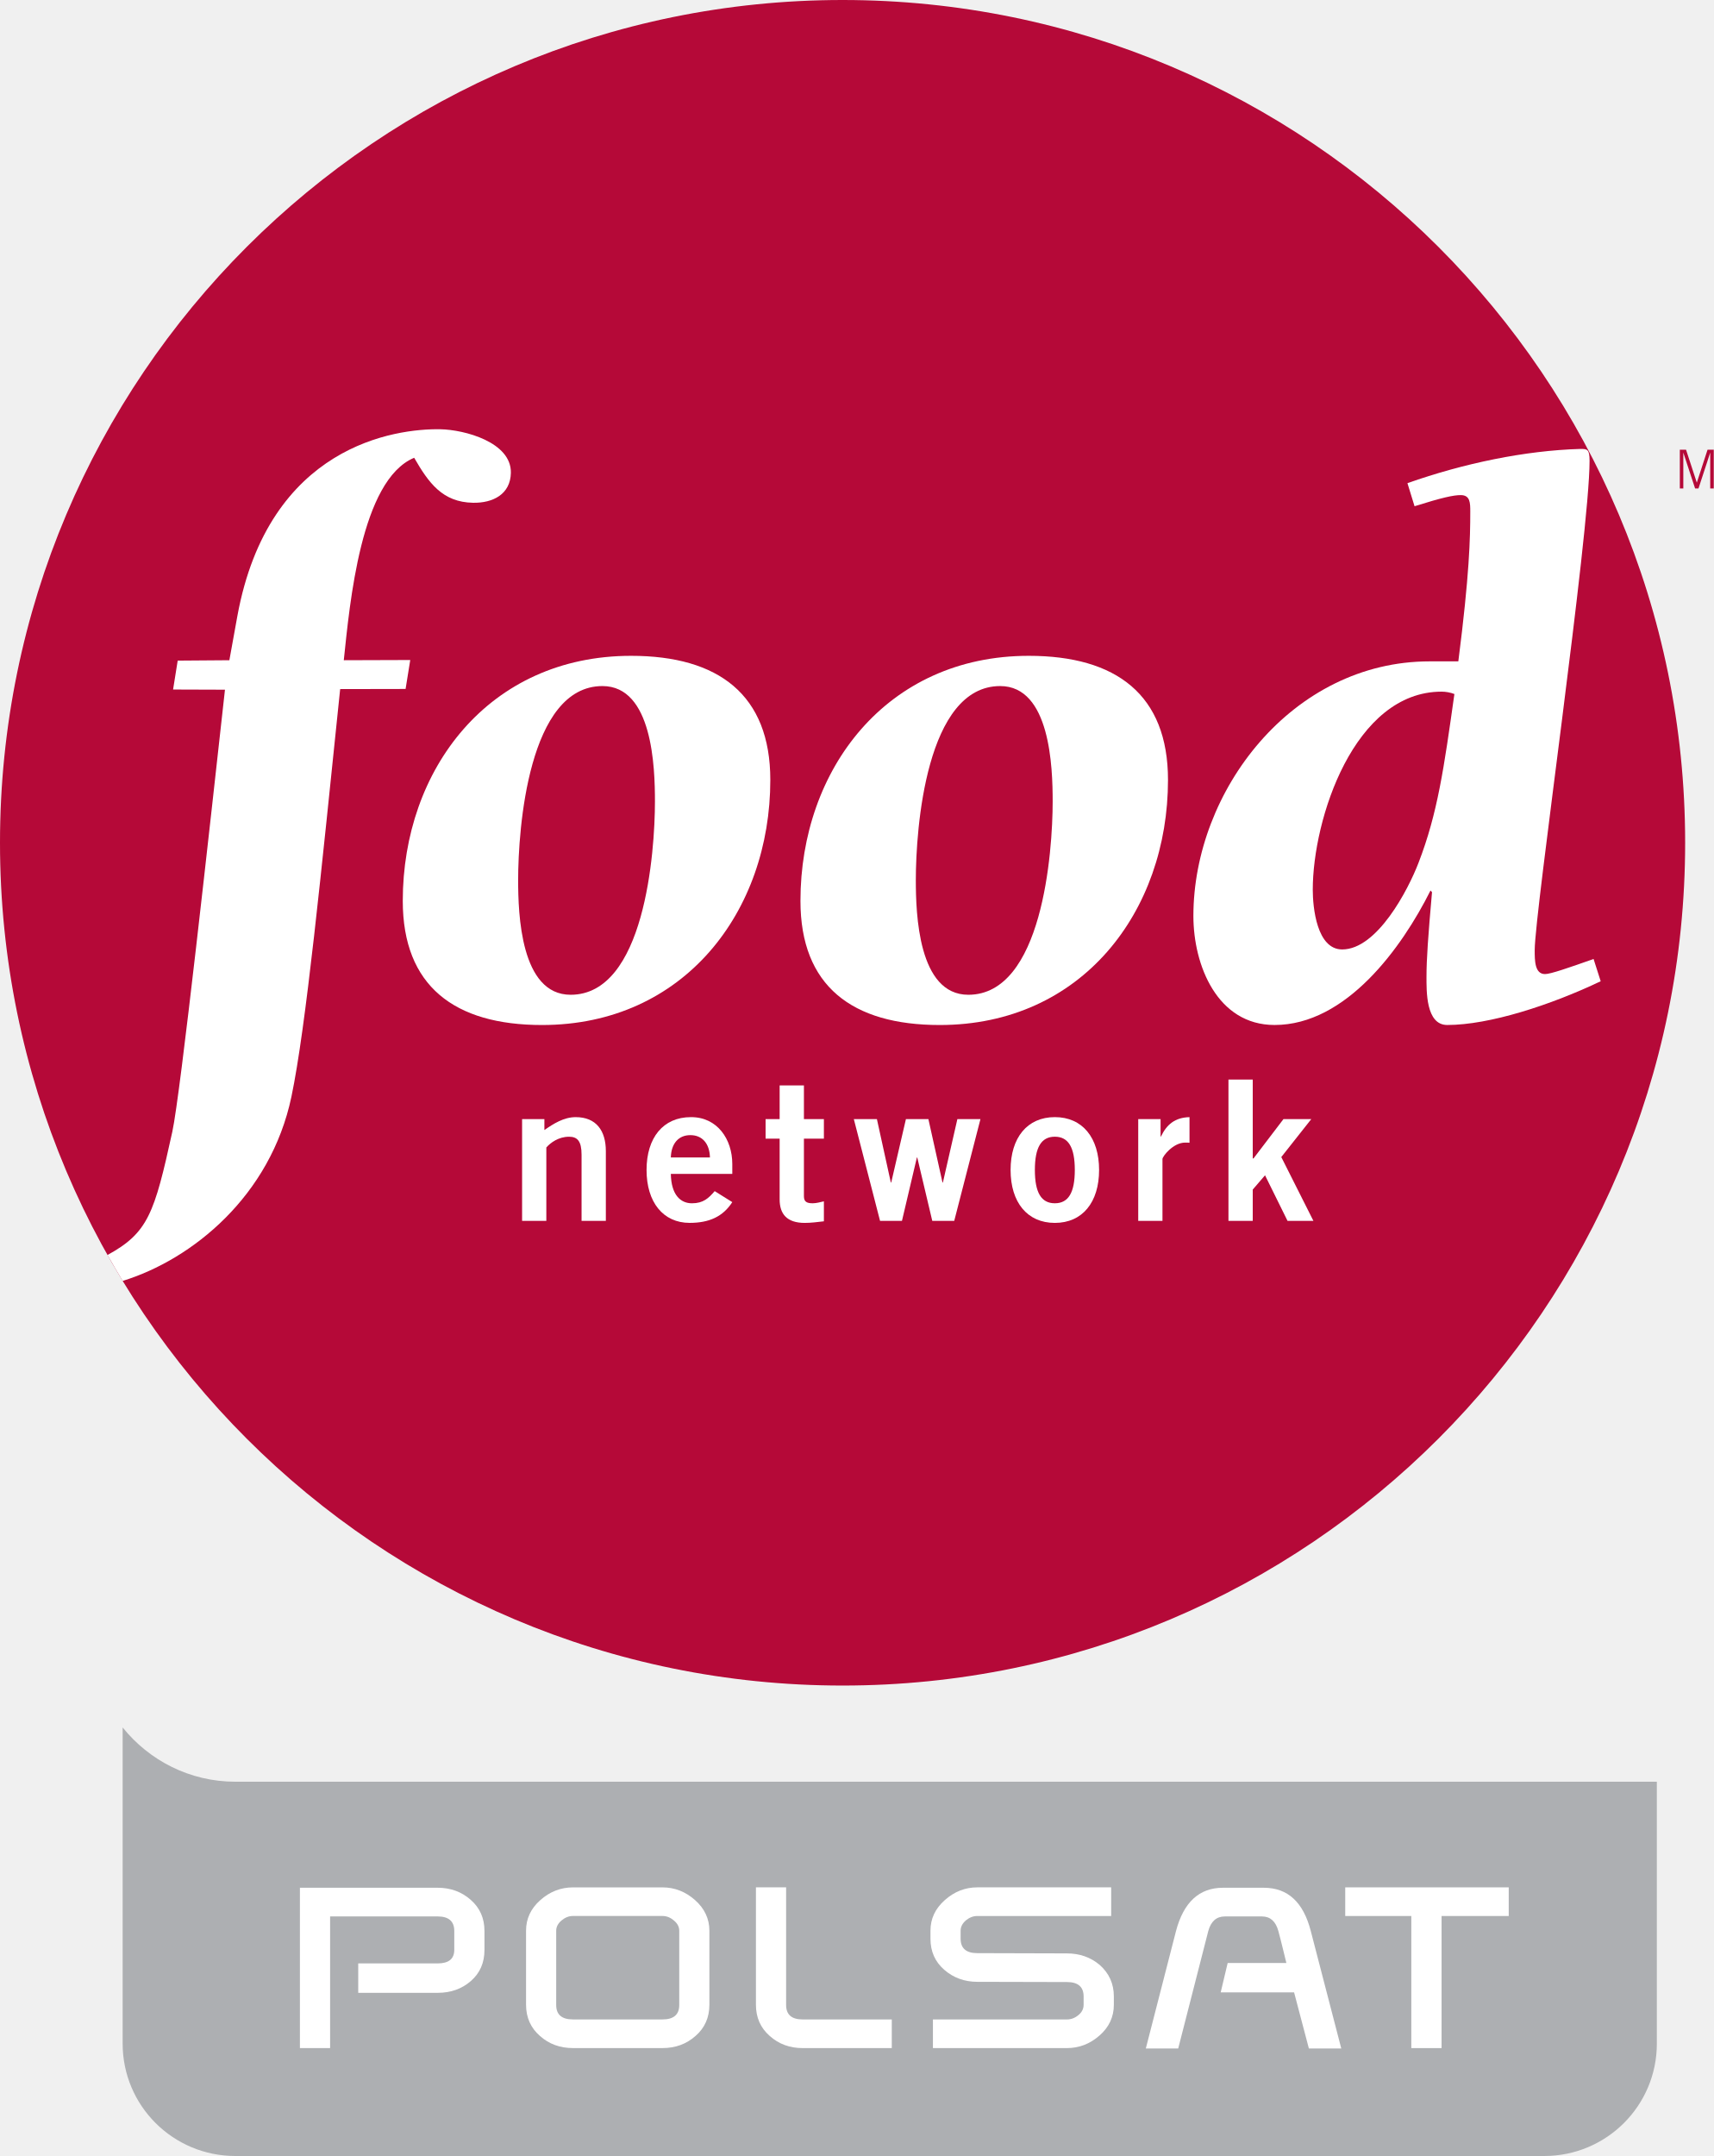
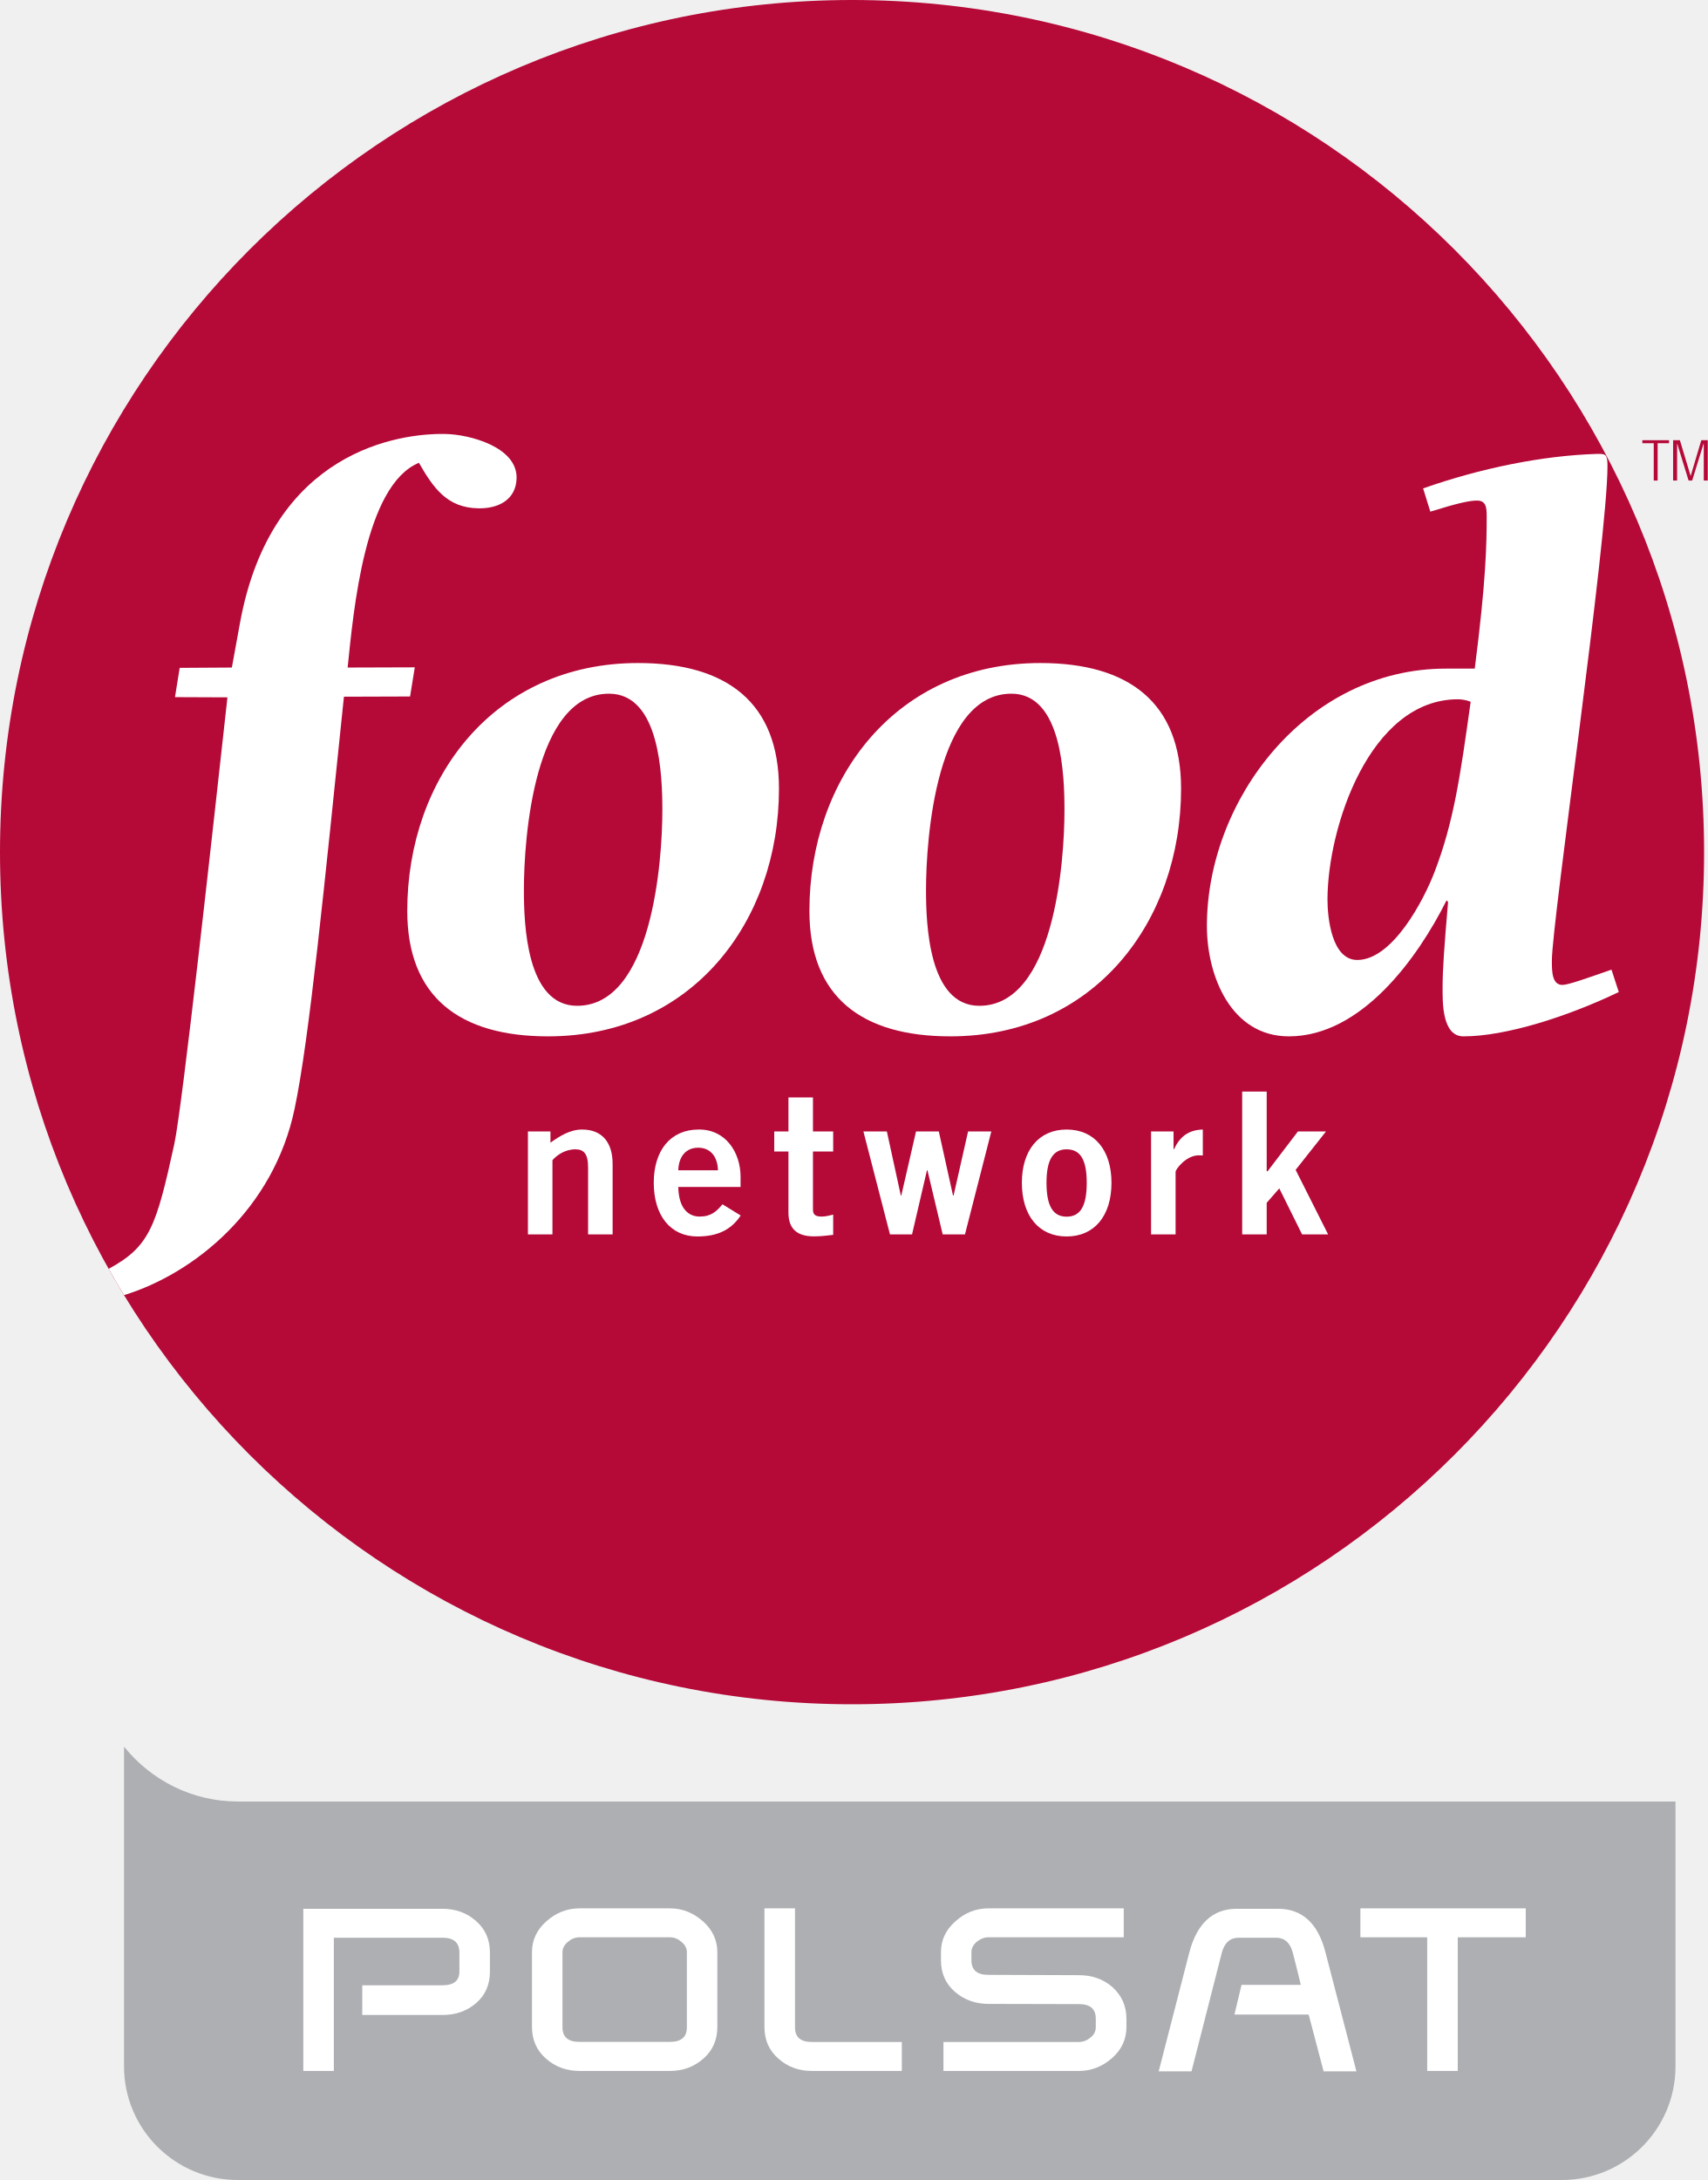
- <svg xmlns="http://www.w3.org/2000/svg" version="1.1" width="600" height="754.631" id="svg13624">
-   <defs id="defs13626">
-     <clipPath id="clipPath6749">
-       <path d="m 0,0 841.89,0 0,595.276 L 0,595.276 0,0 z" id="path6751" />
-     </clipPath>
-     <clipPath id="clipPath6729">
-       <path d="m 0,0 841.89,0 0,595.276 L 0,595.276 0,0 z" id="path6731" />
-     </clipPath>
-     <clipPath id="clipPath6685">
-       <path d="m 0,0 841.89,0 0,595.276 L 0,595.276 0,0 z" id="path6687" />
-     </clipPath>
-   </defs>
-   <g transform="translate(-50.00007,-155.0468)" id="layer1">
-     <g id="g13741">
-       <g transform="matrix(15.09947,0,0,-15.09947,647.8257,312.4467)" id="g6677">
-         <path d="m 0,0 -0.248,-0.761 -0.002,0 -0.249,0.761 -0.144,0 0,-0.898 0.081,0 0,0.831 0.273,-0.831 0.079,0 0.272,0.831 0,-0.831 0.082,0 L 0.144,0 0,0 z" id="path6679" style="fill:#b50938;fill-opacity:1;fill-rule:nonzero;stroke:none" />
+ <svg xmlns="http://www.w3.org/2000/svg" height="765.82" width="600" version="1.1" viewBox="0 0 158.75 202.624">
+   <g transform="translate(-41.577 -93.634)">
+     <path d="m199.99 172.84c0 43.75-35.46 79.2-79.21 79.2-43.739 0-79.203-35.45-79.203-79.2 0-43.74 35.464-79.206 79.203-79.206 43.75 0 79.21 35.466 79.21 79.206" fill="#b50938" />
+     <path d="m53.107 255.98v29.72c0 5.83 4.735 10.56 10.594 10.56h123.05c5.85 0 10.58-4.73 10.58-10.56v-24.62h-133.63c-4.289 0-8.104-2-10.593-5.1" fill="#adafb2" />
+     <g fill="#fff">
+       <g>
+         <path d="m87.12 276.89c0 1.21-0.422 2.18-1.277 2.92-0.851 0.74-1.893 1.11-3.118 1.11h-7.472v-2.76h7.472c1.034 0 1.557-0.43 1.557-1.27v-1.78c0-0.91-0.523-1.37-1.557-1.37h-10.115v12.38h-2.838v-15.07h12.937c1.228 0 2.27 0.38 3.126 1.14 0.863 0.76 1.285 1.73 1.285 2.92z" />
+         <path d="m108.26 282.04c0 1.2-0.43 2.18-1.29 2.93-0.87 0.77-1.9 1.15-3.12 1.15h-8.405c-1.212 0-2.254-0.38-3.118-1.15-0.859-0.75-1.297-1.73-1.297-2.93v-6.96c0-1.11 0.442-2.08 1.342-2.87 0.9-0.8 1.925-1.2 3.073-1.2h8.405c1.15 0 2.16 0.4 3.07 1.2 0.89 0.79 1.34 1.76 1.34 2.87zm-2.83 0.03v-6.99c0-0.36-0.17-0.68-0.5-0.95-0.33-0.29-0.69-0.43-1.07-0.43h-8.427c-0.386 0-0.738 0.14-1.075 0.43-0.32 0.27-0.494 0.59-0.494 0.95v6.99c0 0.9 0.527 1.35 1.569 1.35h8.427c1.04 0 1.57-0.45 1.57-1.35" />
+         <path d="m125.41 286.12h-8.38c-1.21 0-2.24-0.38-3.1-1.15-0.86-0.75-1.29-1.73-1.29-2.93v-11.03h2.84v11.06c0 0.91 0.52 1.36 1.55 1.36h8.38z" />
+         <path d="m146.04 273.7h-12.6c-0.38 0-0.73 0.15-1.07 0.42-0.32 0.28-0.49 0.6-0.49 0.96v0.76c0 0.9 0.53 1.35 1.56 1.35l8.43 0.03c1.21 0 2.24 0.36 3.09 1.08 0.88 0.79 1.33 1.77 1.33 2.97v0.78c0 1.14-0.46 2.11-1.35 2.89-0.9 0.78-1.92 1.18-3.06 1.18h-12.6v-2.69h12.6c0.38 0 0.74-0.14 1.07-0.41 0.33-0.26 0.49-0.59 0.49-0.97v-0.79c0-0.9-0.52-1.35-1.56-1.35l-8.42-0.02c-1.21 0-2.26-0.38-3.12-1.13-0.87-0.76-1.29-1.73-1.29-2.92v-0.76c0-1.12 0.44-2.07 1.35-2.87 0.89-0.8 1.91-1.2 3.05-1.2h12.59z" />
+         <path d="m167.67 286.16h-3.05l-1.39-5.28h-6.9l0.66-2.76h5.51c-0.11-0.46-0.5-2.09-0.75-3.01-0.25-0.91-0.76-1.37-1.54-1.37h-3.49c-0.79 0-1.31 0.46-1.56 1.38l-2.82 11.04h-3.05l2.84-11.03c0.71-2.72 2.19-4.08 4.41-4.08h3.84c2.26 0 3.73 1.36 4.42 4.08z" />
+         <path d="m183.41 273.7h-6.32v12.42h-2.84v-12.42h-6.21v-2.69h15.37z" />
      </g>
-       <g transform="matrix(15.09947,0,0,-15.09947,-1549.111,3165.947)" id="g6681">
-         <g clip-path="url(#clipPath6685)" id="g6683">
-           <g transform="translate(144.9781,179.8684)" id="g6689">
-             <path d="m 0,0 c 0,-10.791 -8.747,-19.536 -19.537,-19.536 -10.789,0 -19.536,8.745 -19.536,19.536 0,10.789 8.747,19.536 19.536,19.536 C -8.747,19.536 0,10.789 0,0" id="path6691" style="fill:#b50938;fill-opacity:1;fill-rule:nonzero;stroke:none" />
-           </g>
-           <g transform="translate(112.6624,173.9829)" id="g6693">
-             <path d="m 0,0 c 0.337,1.608 0.687,5.172 1.13,9.448 l 1.517,0.003 0.108,0.671 -1.541,-0.005 c 0.14,1.322 0.394,4.178 1.632,4.693 0.336,-0.582 0.655,-1.03 1.365,-1.043 0.461,-0.008 0.868,0.196 0.877,0.695 0.013,0.71 -1.077,0.999 -1.634,1.009 -1.036,0.019 -3.981,-0.368 -4.708,-4.332 L -1.439,10.117 -2.637,10.108 -2.744,9.438 -1.541,9.434 C -1.886,6.328 -2.573,0.047 -2.762,-0.814 -3.177,-2.706 -3.322,-3.156 -4.265,-3.67 -4.15,-3.872 -4.033,-4.073 -3.914,-4.271 -2.3,-3.774 -0.484,-2.303 0,0" id="path6695" style="fill:#ffffff;fill-opacity:1;fill-rule:nonzero;stroke:none" />
-           </g>
-           <g transform="translate(115.2441,178.521)" id="g6697">
-             <path d="m 0,0 c 0,3.044 1.992,5.681 5.294,5.681 2.029,0 3.228,-0.904 3.228,-2.877 0,-3.043 -1.993,-5.681 -5.294,-5.681 C 1.199,-2.877 0,-1.973 0,0 m 5.847,2.305 c 0,0.794 -0.055,2.675 -1.217,2.675 -1.716,0 -1.955,-3.301 -1.955,-4.5 0,-0.775 0.055,-2.656 1.217,-2.656 1.715,0 1.955,3.301 1.955,4.481" id="path6699" style="fill:#ffffff;fill-opacity:1;fill-rule:nonzero;stroke:none" />
-           </g>
-           <g transform="translate(124.465,178.521)" id="g6701">
-             <path d="m 0,0 c 0,3.044 1.994,5.681 5.294,5.681 2.03,0 3.228,-0.904 3.228,-2.877 0,-3.043 -1.991,-5.681 -5.294,-5.681 C 1.199,-2.877 0,-1.973 0,0 m 5.848,2.305 c 0,0.794 -0.056,2.675 -1.217,2.675 -1.717,0 -1.956,-3.301 -1.956,-4.5 0,-0.775 0.055,-2.656 1.217,-2.656 1.716,0 1.956,3.301 1.956,4.481" id="path6703" style="fill:#ffffff;fill-opacity:1;fill-rule:nonzero;stroke:none" />
-           </g>
-           <g transform="translate(143.0198,176.6586)" id="g6705">
-             <path d="m 0,0 c -1.162,-0.554 -2.582,-1.014 -3.559,-1.014 -0.498,0 -0.48,0.793 -0.48,1.125 0,0.387 0.036,0.922 0.128,1.954 l -0.035,0.038 c -0.664,-1.328 -1.956,-3.117 -3.616,-3.117 -1.328,0 -1.882,1.383 -1.882,2.527 0,2.895 2.288,5.902 5.479,5.902 l 0.664,0 c 0.258,2.011 0.277,2.858 0.277,3.467 0,0.203 0,0.387 -0.221,0.387 -0.167,0 -0.426,-0.055 -1.071,-0.258 l -0.165,0.535 c 1.308,0.461 2.729,0.756 4.002,0.793 0.166,0 0.221,0 0.221,-0.276 0,-1.697 -1.272,-10.459 -1.272,-11.343 0,-0.241 0,-0.554 0.24,-0.554 0.128,0 0.553,0.148 1.125,0.35 L 0,0 z m -4.223,2.748 c 0.442,1.144 0.589,2.195 0.831,3.91 -0.094,0.037 -0.204,0.055 -0.297,0.055 -2.028,0 -2.987,-2.95 -2.987,-4.592 0,-0.406 0.092,-1.384 0.682,-1.384 0.812,0 1.531,1.384 1.771,2.011" id="path6707" style="fill:#ffffff;fill-opacity:1;fill-rule:nonzero;stroke:none" />
-           </g>
-           <g transform="translate(118.0107,171.1034)" id="g6709">
-             <path d="m 0,0 0,2.359 0.517,0 0,-0.253 c 0.209,0.145 0.449,0.299 0.726,0.299 0.472,0 0.699,-0.309 0.699,-0.789 l 0,-1.616 -0.563,0 0,1.534 c 0,0.318 -0.099,0.417 -0.29,0.417 -0.245,0 -0.431,-0.14 -0.527,-0.249 L 0.562,0 0,0 z" id="path6711" style="fill:#ffffff;fill-opacity:1;fill-rule:nonzero;stroke:none" />
-           </g>
-           <g transform="translate(121.4595,172.1924)" id="g6713">
-             <path d="m 0,0 c 0.009,-0.49 0.227,-0.681 0.49,-0.681 0.263,0 0.386,0.118 0.527,0.282 L 1.425,-0.654 C 1.208,-0.99 0.889,-1.135 0.436,-1.135 c -0.613,0 -0.999,0.478 -0.999,1.226 0,0.749 0.386,1.225 1.026,1.225 C 1.08,1.321 1.425,0.799 1.425,0.232 L 1.425,0 0,0 z M 0.907,0.381 C 0.899,0.708 0.725,0.899 0.453,0.899 0.181,0.899 0.009,0.708 0,0.381 l 0.907,0 z" id="path6715" style="fill:#ffffff;fill-opacity:1;fill-rule:nonzero;stroke:none" />
-           </g>
-           <g transform="translate(123.9824,173.4628)" id="g6717">
-             <path d="m 0,0 0,0.781 0.563,0 0,-0.781 0.463,0 0,-0.453 -0.463,0 0,-1.334 c 0,-0.128 0.064,-0.164 0.204,-0.164 0.087,0 0.177,0.027 0.259,0.045 l 0,-0.463 C 0.872,-2.386 0.736,-2.406 0.582,-2.406 0.164,-2.406 0,-2.196 0,-1.861 l 0,1.408 -0.326,0 0,0.453 L 0,0 z" id="path6719" style="fill:#ffffff;fill-opacity:1;fill-rule:nonzero;stroke:none" />
-           </g>
-         </g>
-       </g>
-       <g transform="matrix(15.09947,0,0,-15.09947,348.9301,546.7512)" id="g6721">
-         <path d="m 0,0 0.535,0 0.323,-1.47 0.009,0 0.341,1.47 0.521,0 0.327,-1.47 0.009,0 0.336,1.47 0.535,0 -0.608,-2.359 -0.509,0 -0.348,1.469 -0.009,0 -0.346,-1.469 -0.508,0 L 0,0 z" id="path6723" style="fill:#ffffff;fill-opacity:1;fill-rule:nonzero;stroke:none" />
-       </g>
-       <g transform="matrix(15.09947,0,0,-15.09947,-1549.111,3165.947)" id="g6725">
-         <g clip-path="url(#clipPath6729)" id="g6727">
-           <g transform="translate(130.3633,173.5088)" id="g6733">
-             <path d="M 0,0 C 0.64,0 1.026,-0.477 1.026,-1.225 1.026,-1.974 0.64,-2.452 0,-2.452 c -0.64,0 -1.026,0.478 -1.026,1.227 C -1.026,-0.477 -0.64,0 0,0 m 0,-0.454 c -0.313,0 -0.463,-0.245 -0.463,-0.771 0,-0.528 0.15,-0.772 0.463,-0.772 0.313,0 0.463,0.244 0.463,0.772 0,0.526 -0.15,0.771 -0.463,0.771" id="path6735" style="fill:#ffffff;fill-opacity:1;fill-rule:nonzero;stroke:none" />
-           </g>
-           <g transform="translate(132.2969,171.1034)" id="g6737">
-             <path d="m 0,0 0,2.359 0.518,0 0,-0.403 0.009,0 c 0.135,0.281 0.326,0.44 0.662,0.449 l 0,-0.594 C 1.162,1.815 1.13,1.815 1.089,1.815 0.807,1.815 0.562,1.493 0.562,1.434 L 0.562,0 0,0 z" id="path6739" style="fill:#ffffff;fill-opacity:1;fill-rule:nonzero;stroke:none" />
-           </g>
-         </g>
-       </g>
-       <g transform="matrix(15.09947,0,0,-15.09947,480.0917,582.3769)" id="g6741">
-         <path d="m 0,0 0,3.277 0.563,0 0,-1.829 0.018,0 0.694,0.911 0.645,0 L 1.225,1.48 1.97,0 1.37,0 0.848,1.057 0.563,0.726 0.563,0 0,0 z" id="path6743" style="fill:#ffffff;fill-opacity:1;fill-rule:nonzero;stroke:none" />
-       </g>
-       <g transform="matrix(15.09947,0,0,-15.09947,-1549.111,3165.947)" id="g6745">
-         <g clip-path="url(#clipPath6749)" id="g6747">
-           <g transform="translate(108.7488,159.3611)" id="g6753">
-             <path d="m 0,0 0,-7.329 c 0,-1.439 1.168,-2.605 2.613,-2.605 l 30.349,0 c 1.443,0 2.611,1.166 2.611,2.605 l 0,6.071 -32.96,0 C 1.555,-1.258 0.614,-0.764 0,0" id="path6755" style="fill:#adafb2;fill-opacity:1;fill-rule:nonzero;stroke:none" />
-           </g>
-           <g transform="translate(117.1382,154.2054)" id="g6757">
-             <path d="m 0,0 c 0,-0.299 -0.104,-0.538 -0.315,-0.722 -0.21,-0.183 -0.467,-0.274 -0.769,-0.274 l -1.843,0 0,0.682 1.843,0 c 0.255,0 0.384,0.105 0.384,0.314 l 0,0.438 c 0,0.224 -0.129,0.337 -0.384,0.337 l -2.495,0 0,-3.052 -0.7,0 0,3.717 3.191,0 c 0.303,0 0.56,-0.094 0.771,-0.282 C -0.104,0.971 0,0.731 0,0.438 L 0,0 z" id="path6759" style="fill:#ffffff;fill-opacity:1;fill-rule:nonzero;stroke:none" />
-           </g>
-           <g transform="translate(122.3535,152.9338)" id="g6761">
-             <path d="m 0,0 c 0,-0.295 -0.107,-0.537 -0.319,-0.722 -0.215,-0.191 -0.469,-0.283 -0.77,-0.283 l -2.073,0 c -0.299,0 -0.556,0.092 -0.769,0.283 -0.212,0.185 -0.32,0.427 -0.32,0.722 l 0,1.716 c 0,0.276 0.109,0.513 0.331,0.709 0.222,0.197 0.475,0.295 0.758,0.295 l 2.073,0 c 0.283,0 0.534,-0.098 0.757,-0.295 C -0.112,2.229 0,1.992 0,1.716 L 0,0 z m -0.699,-0.007 0,1.723 c 0,0.089 -0.042,0.169 -0.124,0.236 -0.08,0.07 -0.169,0.105 -0.263,0.105 l -2.079,0 C -3.26,2.057 -3.347,2.022 -3.43,1.952 -3.509,1.885 -3.552,1.805 -3.552,1.716 l 0,-1.723 c 0,-0.223 0.13,-0.334 0.387,-0.334 l 2.079,0 c 0.257,0 0.387,0.111 0.387,0.334" id="path6763" style="fill:#ffffff;fill-opacity:1;fill-rule:nonzero;stroke:none" />
-           </g>
-           <g transform="translate(126.5827,151.9283)" id="g6765">
-             <path d="M 0,0 -2.066,0 C -2.366,0 -2.62,0.093 -2.832,0.283 -3.044,0.469 -3.15,0.71 -3.15,1.005 l 0,2.721 0.7,0 0,-2.727 c 0,-0.224 0.128,-0.335 0.384,-0.335 L 0,0.664 0,0 z" id="path6767" style="fill:#ffffff;fill-opacity:1;fill-rule:nonzero;stroke:none" />
-           </g>
-           <g transform="translate(131.6696,154.9904)" id="g6769">
-             <path d="M 0,0 -3.106,0 C -3.2,0 -3.287,-0.035 -3.37,-0.102 -3.449,-0.172 -3.491,-0.251 -3.491,-0.34 l 0,-0.187 c 0,-0.222 0.13,-0.334 0.385,-0.334 l 2.078,-0.006 c 0.298,0 0.552,-0.09 0.763,-0.268 0.218,-0.194 0.327,-0.436 0.327,-0.731 l 0,-0.192 c 0,-0.281 -0.112,-0.52 -0.333,-0.713 -0.222,-0.194 -0.472,-0.291 -0.755,-0.291 l -3.107,0 0,0.664 3.109,0 c 0.094,0 0.182,0.033 0.262,0.099 0.083,0.066 0.123,0.147 0.123,0.241 l 0,0.193 c 0,0.223 -0.13,0.334 -0.385,0.334 l -2.078,0.005 c -0.299,0 -0.556,0.094 -0.768,0.279 -0.215,0.187 -0.32,0.426 -0.32,0.72 l 0,0.187 c 0,0.276 0.11,0.512 0.333,0.709 0.22,0.196 0.472,0.295 0.753,0.295 L 0,0.664 0,0 z" id="path6771" style="fill:#ffffff;fill-opacity:1;fill-rule:nonzero;stroke:none" />
-           </g>
-           <g transform="translate(137.0048,151.9191)" id="g6773">
-             <path d="m 0,0 -0.751,0 -0.343,1.301 -1.702,0 0.162,0.681 1.361,0 c -0.029,0.114 -0.124,0.516 -0.186,0.742 -0.062,0.224 -0.188,0.337 -0.38,0.337 l -0.86,0 c -0.196,0 -0.323,-0.113 -0.385,-0.339 L -3.781,0 -4.532,0 -3.833,2.719 c 0.176,0.672 0.541,1.007 1.088,1.007 l 0.949,0 c 0.556,0 0.918,-0.335 1.09,-1.007 L 0,0 z" id="path6775" style="fill:#ffffff;fill-opacity:1;fill-rule:nonzero;stroke:none" />
-           </g>
-         </g>
-       </g>
-       <g transform="matrix(15.09947,0,0,-15.09947,578.2156,825.6746)" id="g6777">
-         <path d="m 0,0 -1.557,0 0,-3.062 -0.702,0 0,3.062 -1.532,0 0,0.664 L 0,0.664 0,0 z" id="path6779" style="fill:#ffffff;fill-opacity:1;fill-rule:nonzero;stroke:none" />
+       <g stroke-width=".309">
+         <path d="m68.963 196.69c1.378-6.51 2.783-20.95 4.586-38.3l6.149-0.02 0.438-2.71-6.243 0.02c0.557-5.37 1.591-16.95 6.627-19.03 1.352 2.36 2.638 4.19 5.527 4.23 1.856 0.04 3.512-0.8 3.552-2.81 0.053-2.89-4.36-4.06-6.627-4.1-4.201-0.08-16.143 1.49-19.086 17.56l-0.755 4.15-4.851 0.03-0.437 2.72 4.877 0.02c-1.392 12.59-4.188 38.05-4.944 41.54-1.683 7.67-2.279 9.5-6.097 11.58 0.464 0.82 0.928 1.63 1.432 2.44 6.534-2.01 13.903-7.98 15.852-17.32" />
+         <path d="m79.436 178.3c0-12.34 8.072-23.04 21.454-23.04 8.24 0 13.1 3.67 13.1 11.68 0 12.34-8.07 23.02-21.472 23.02-8.217 0-13.082-3.66-13.082-11.66m23.714-9.35c0-3.22-0.23-10.84-4.959-10.84-6.946 0-7.913 13.37-7.913 18.24 0 3.14 0.225 10.77 4.944 10.77 6.948 0 7.928-13.38 7.928-18.17" />
+         <path d="m116.82 178.3c0-12.34 8.07-23.04 21.47-23.04 8.22 0 13.08 3.67 13.08 11.68 0 12.34-8.07 23.02-21.45 23.02-8.23 0-13.1-3.66-13.1-11.66m23.71-9.35c0-3.22-0.22-10.84-4.93-10.84-6.96 0-7.94 13.37-7.94 18.24 0 3.14 0.23 10.77 4.95 10.77 6.96 0 7.92-13.38 7.92-18.17" />
+         <path d="m192.06 185.84c-4.71 2.26-10.47 4.12-14.44 4.12-2.01 0-1.94-3.22-1.94-4.56 0-1.57 0.15-3.75 0.51-7.93l-0.14-0.15c-2.69 5.38-7.92 12.64-14.66 12.64-5.38 0-7.62-5.62-7.62-10.25 0-11.75 9.26-23.93 22.21-23.93h2.69c1.05-8.15 1.11-11.6 1.11-14.06 0-0.82 0-1.56-0.9-1.56-0.66 0-1.71 0.21-4.34 1.03l-0.67-2.16c5.32-1.87 11.08-3.06 16.24-3.21 0.68 0 0.9 0 0.9 1.11 0 6.88-5.17 42.42-5.17 45.99 0 0.97 0 2.26 0.98 2.26 0.53 0 2.24-0.61 4.56-1.42l0.68 2.08m-17.14-11.13c1.79-4.64 2.4-8.9 3.37-15.85-0.36-0.15-0.83-0.23-1.18-0.23-8.23 0-12.13 11.97-12.13 18.62 0 1.65 0.38 5.61 2.77 5.61 3.29 0 6.2-5.61 7.17-8.15" />
+         <path d="m90.653 208.37v-9.57h2.094v1.04c0.849-0.6 1.816-1.22 2.943-1.22 1.908 0 2.836 1.26 2.836 3.19v6.56h-2.28v-6.23c0-1.28-0.411-1.68-1.179-1.68-0.994 0-1.75 0.57-2.134 1.01v6.9h-2.28z" />
+         <path d="m104.63 203.96c0.04 1.99 0.93 2.75 1.99 2.75 1.07 0 1.57-0.49 2.12-1.14l1.69 1.04c-0.89 1.35-2.18 1.95-4.03 1.95-2.48 0-4.05-1.94-4.05-4.99 0-3.02 1.57-4.95 4.17-4.95 2.49-0.03 3.9 2.1 3.9 4.4v0.94h-5.79m3.69-1.55c-0.04-1.33-0.74-2.1-1.84-2.1s-1.81 0.77-1.85 2.1h3.69z" />
+         <path d="m114.87 198.8v-3.16h2.28v3.16h1.88v1.86h-1.88v5.4c0 0.51 0.27 0.65 0.82 0.65 0.36 0 0.72-0.1 1.06-0.18v1.88c-0.63 0.08-1.18 0.14-1.8 0.14-1.7 0-2.36-0.84-2.36-2.21v-5.68h-1.32v-1.86h1.32z" />
+         <path d="m121.84 198.8h2.18l1.3 5.96h0.04l1.37-5.96h2.12l1.32 5.96h0.05l1.35-5.96h2.16l-2.45 9.57h-2.07l-1.42-5.97h-0.04l-1.39 5.97h-2.05l-2.47-9.57z" />
+         <path d="m140.73 198.62c2.6 0 4.17 1.93 4.17 4.95 0 3.05-1.57 4.99-4.17 4.99-2.59 0-4.16-1.94-4.16-4.99 0-3.02 1.57-4.95 4.16-4.95m0 1.84c-1.27 0-1.87 0.99-1.87 3.11 0 2.15 0.6 3.15 1.87 3.15 1.29 0 1.87-1 1.87-3.15 0-2.12-0.58-3.11-1.87-3.11" />
+         <path d="m148.58 208.37v-9.57h2.09v1.65h0.04c0.55-1.16 1.33-1.79 2.68-1.83v2.41c-0.12-0.01-0.24-0.01-0.4-0.01-1.14 0-2.13 1.29-2.13 1.53v5.82h-2.28z" />
+         <path d="m157.05 208.37v-13.28h2.28v7.41h0.08l2.82-3.7h2.61l-2.82 3.57 3.02 6h-2.42l-2.12-4.28-1.17 1.34v2.94h-2.28z" />
      </g>
    </g>
+     <path d="m194.25 134.55v0.28h1.06v3.47h0.36v-3.47h1.06v-0.28z" stroke-width=".309" fill="#b50938" />
+     <path d="m199.73 134.55-0.99 3.33l-1-3.33h-0.63v3.75h0.37v-3.43h0.01l1.06 3.43h0.33l1.06-3.43h0.02v3.43h0.37v-3.75h-0.6z" stroke-width=".309" fill="#b50938" />
  </g>
</svg>
